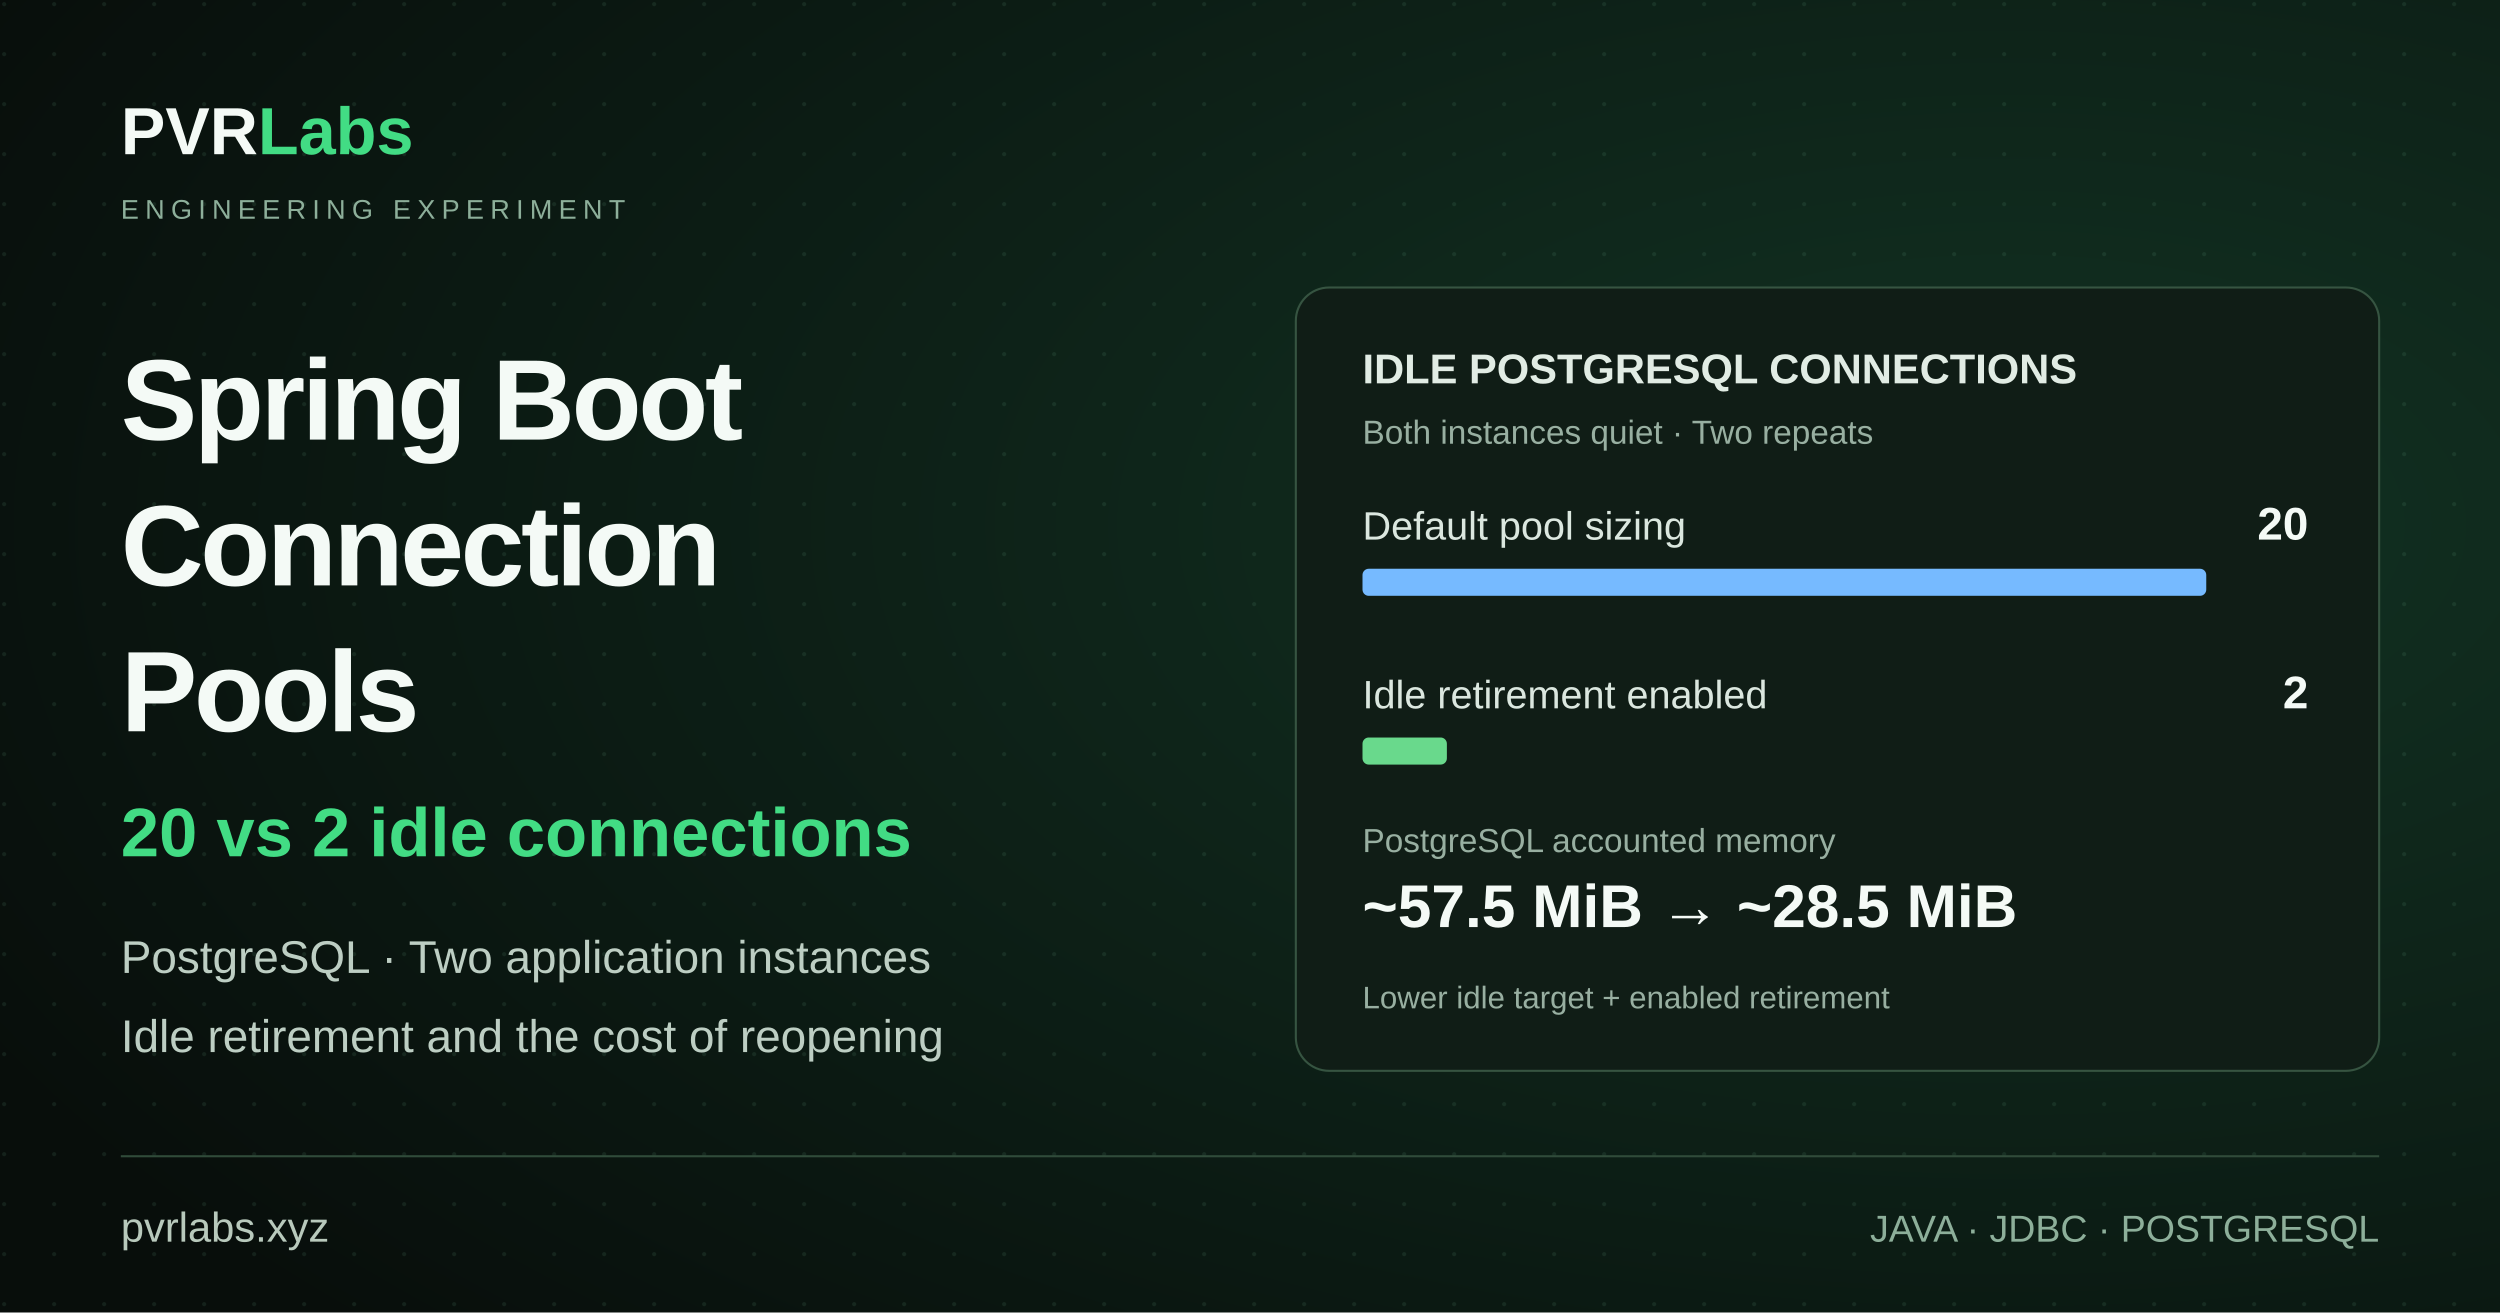
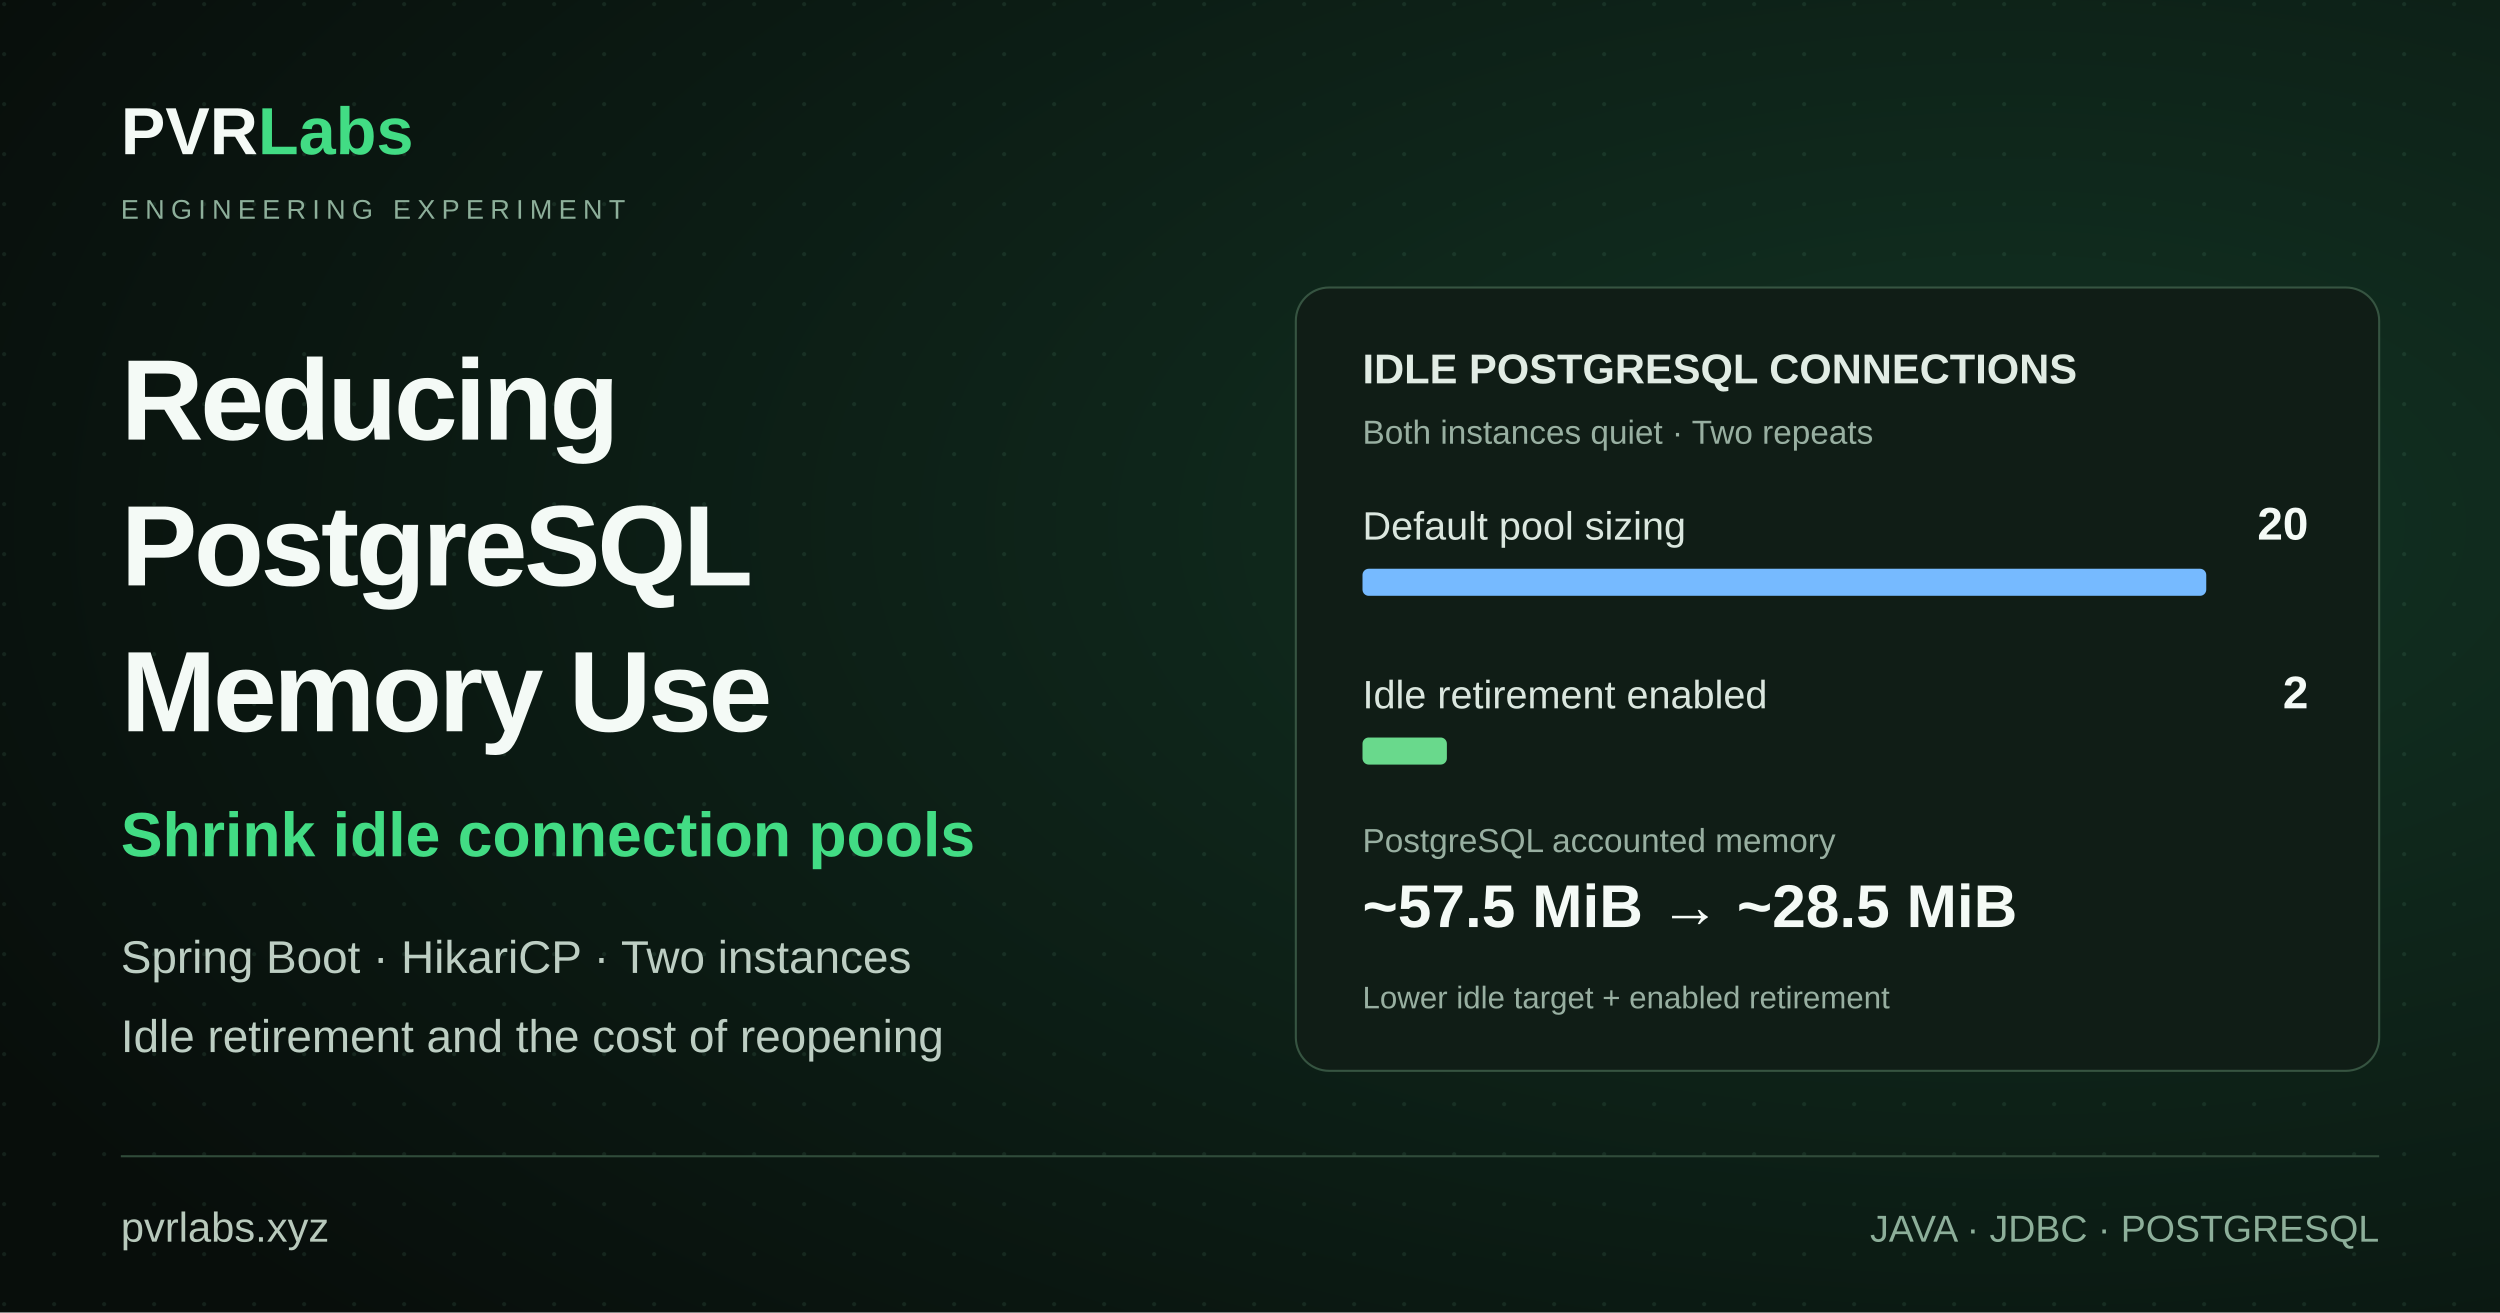
<svg xmlns="http://www.w3.org/2000/svg" width="1200" height="630" viewBox="0 0 1200 630" role="img" aria-labelledby="title desc">
  <defs>
    <radialGradient id="bg" cx="80%" cy="40%" r="90%">
      <stop stop-color="#123323" />
      <stop offset="1" stop-color="#080e0b" />
    </radialGradient>
    <pattern id="dots" width="24" height="24" patternUnits="userSpaceOnUse">
      <circle cx="2" cy="2" r="1" fill="#72b38d" opacity=".12" />
    </pattern>
  </defs>
  <rect width="1200" height="630" fill="url(#bg)" />
  <rect width="1200" height="630" fill="url(#dots)" />
  <g font-family="Arial, Helvetica, sans-serif">
    <text x="58" y="74" fill="#f4faf6" font-size="32" font-weight="800">PVR<tspan fill="#42dc84">Labs</tspan>
    </text>
    <text x="58" y="105" fill="#8daf9a" font-size="13" letter-spacing="3">ENGINEERING EXPERIMENT</text>
-     <text x="58" y="211" fill="#f4faf6" font-size="55" font-weight="800" letter-spacing="-1.6">Spring Boot</text>
-     <text x="58" y="281" fill="#f4faf6" font-size="55" font-weight="800" letter-spacing="-1.6">Connection</text>
-     <text x="58" y="351" fill="#f4faf6" font-size="55" font-weight="800" letter-spacing="-1.6">Pools</text>
-     <text x="58" y="411" fill="#42dc84" font-size="33" font-weight="700">20 vs 2 idle connections</text>
-     <text x="58" y="467" fill="#bdcec3" font-size="22">PostgreSQL · Two application instances</text>
+     <text x="58" y="211" fill="#f4faf6" font-size="55" font-weight="800" letter-spacing="-1.6">Reducing</text>
+     <text x="58" y="281" fill="#f4faf6" font-size="55" font-weight="800" letter-spacing="-1.6">PostgreSQL</text>
+     <text x="58" y="351" fill="#f4faf6" font-size="55" font-weight="800" letter-spacing="-1.6">Memory Use</text>
+     <text x="58" y="411" fill="#42dc84" font-size="30" font-weight="700">Shrink idle connection pools</text>
+     <text x="58" y="467" fill="#bdcec3" font-size="22">Spring Boot · HikariCP · Two instances</text>
    <text x="58" y="505" fill="#bdcec3" font-size="22">Idle retirement and the cost of reopening</text>
    <rect x="622" y="138" width="520" height="376" rx="16" fill="#101d16" stroke="#365441" />
    <text x="654" y="184" fill="#e1ece4" font-size="20" font-weight="700">IDLE POSTGRESQL CONNECTIONS</text>
    <text x="654" y="213" fill="#98afa1" font-size="16">Both instances quiet · Two repeats</text>
    <text x="654" y="259" fill="#dbe7df" font-size="19">Default pool sizing</text>
    <text x="1108" y="259" text-anchor="end" fill="#f4faf6" font-size="22" font-weight="700">20</text>
    <rect x="654" y="273" width="405" height="13" rx="3" fill="#76baff" />
    <text x="654" y="340" fill="#dbe7df" font-size="19">Idle retirement enabled</text>
    <text x="1108" y="340" text-anchor="end" fill="#f4faf6" font-size="22" font-weight="700">2</text>
    <rect x="654" y="354" width="40.5" height="13" rx="3" fill="#69d98c" />
    <text x="654" y="409" fill="#98afa1" font-size="16">PostgreSQL accounted memory</text>
    <text x="654" y="445" fill="#f4faf6" font-size="29" font-weight="700">~57.5 MiB → ~28.5 MiB</text>
    <text x="654" y="484" fill="#98afa1" font-size="15">Lower idle target + enabled retirement</text>
    <path d="M58 555H1142" stroke="#304b3a" />
    <text x="58" y="596" fill="#b8c9bc" font-size="20">pvrlabs.xyz</text>
    <text x="1142" y="596" text-anchor="end" fill="#8daf9a" font-size="18">JAVA · JDBC · POSTGRESQL</text>
  </g>
</svg>
